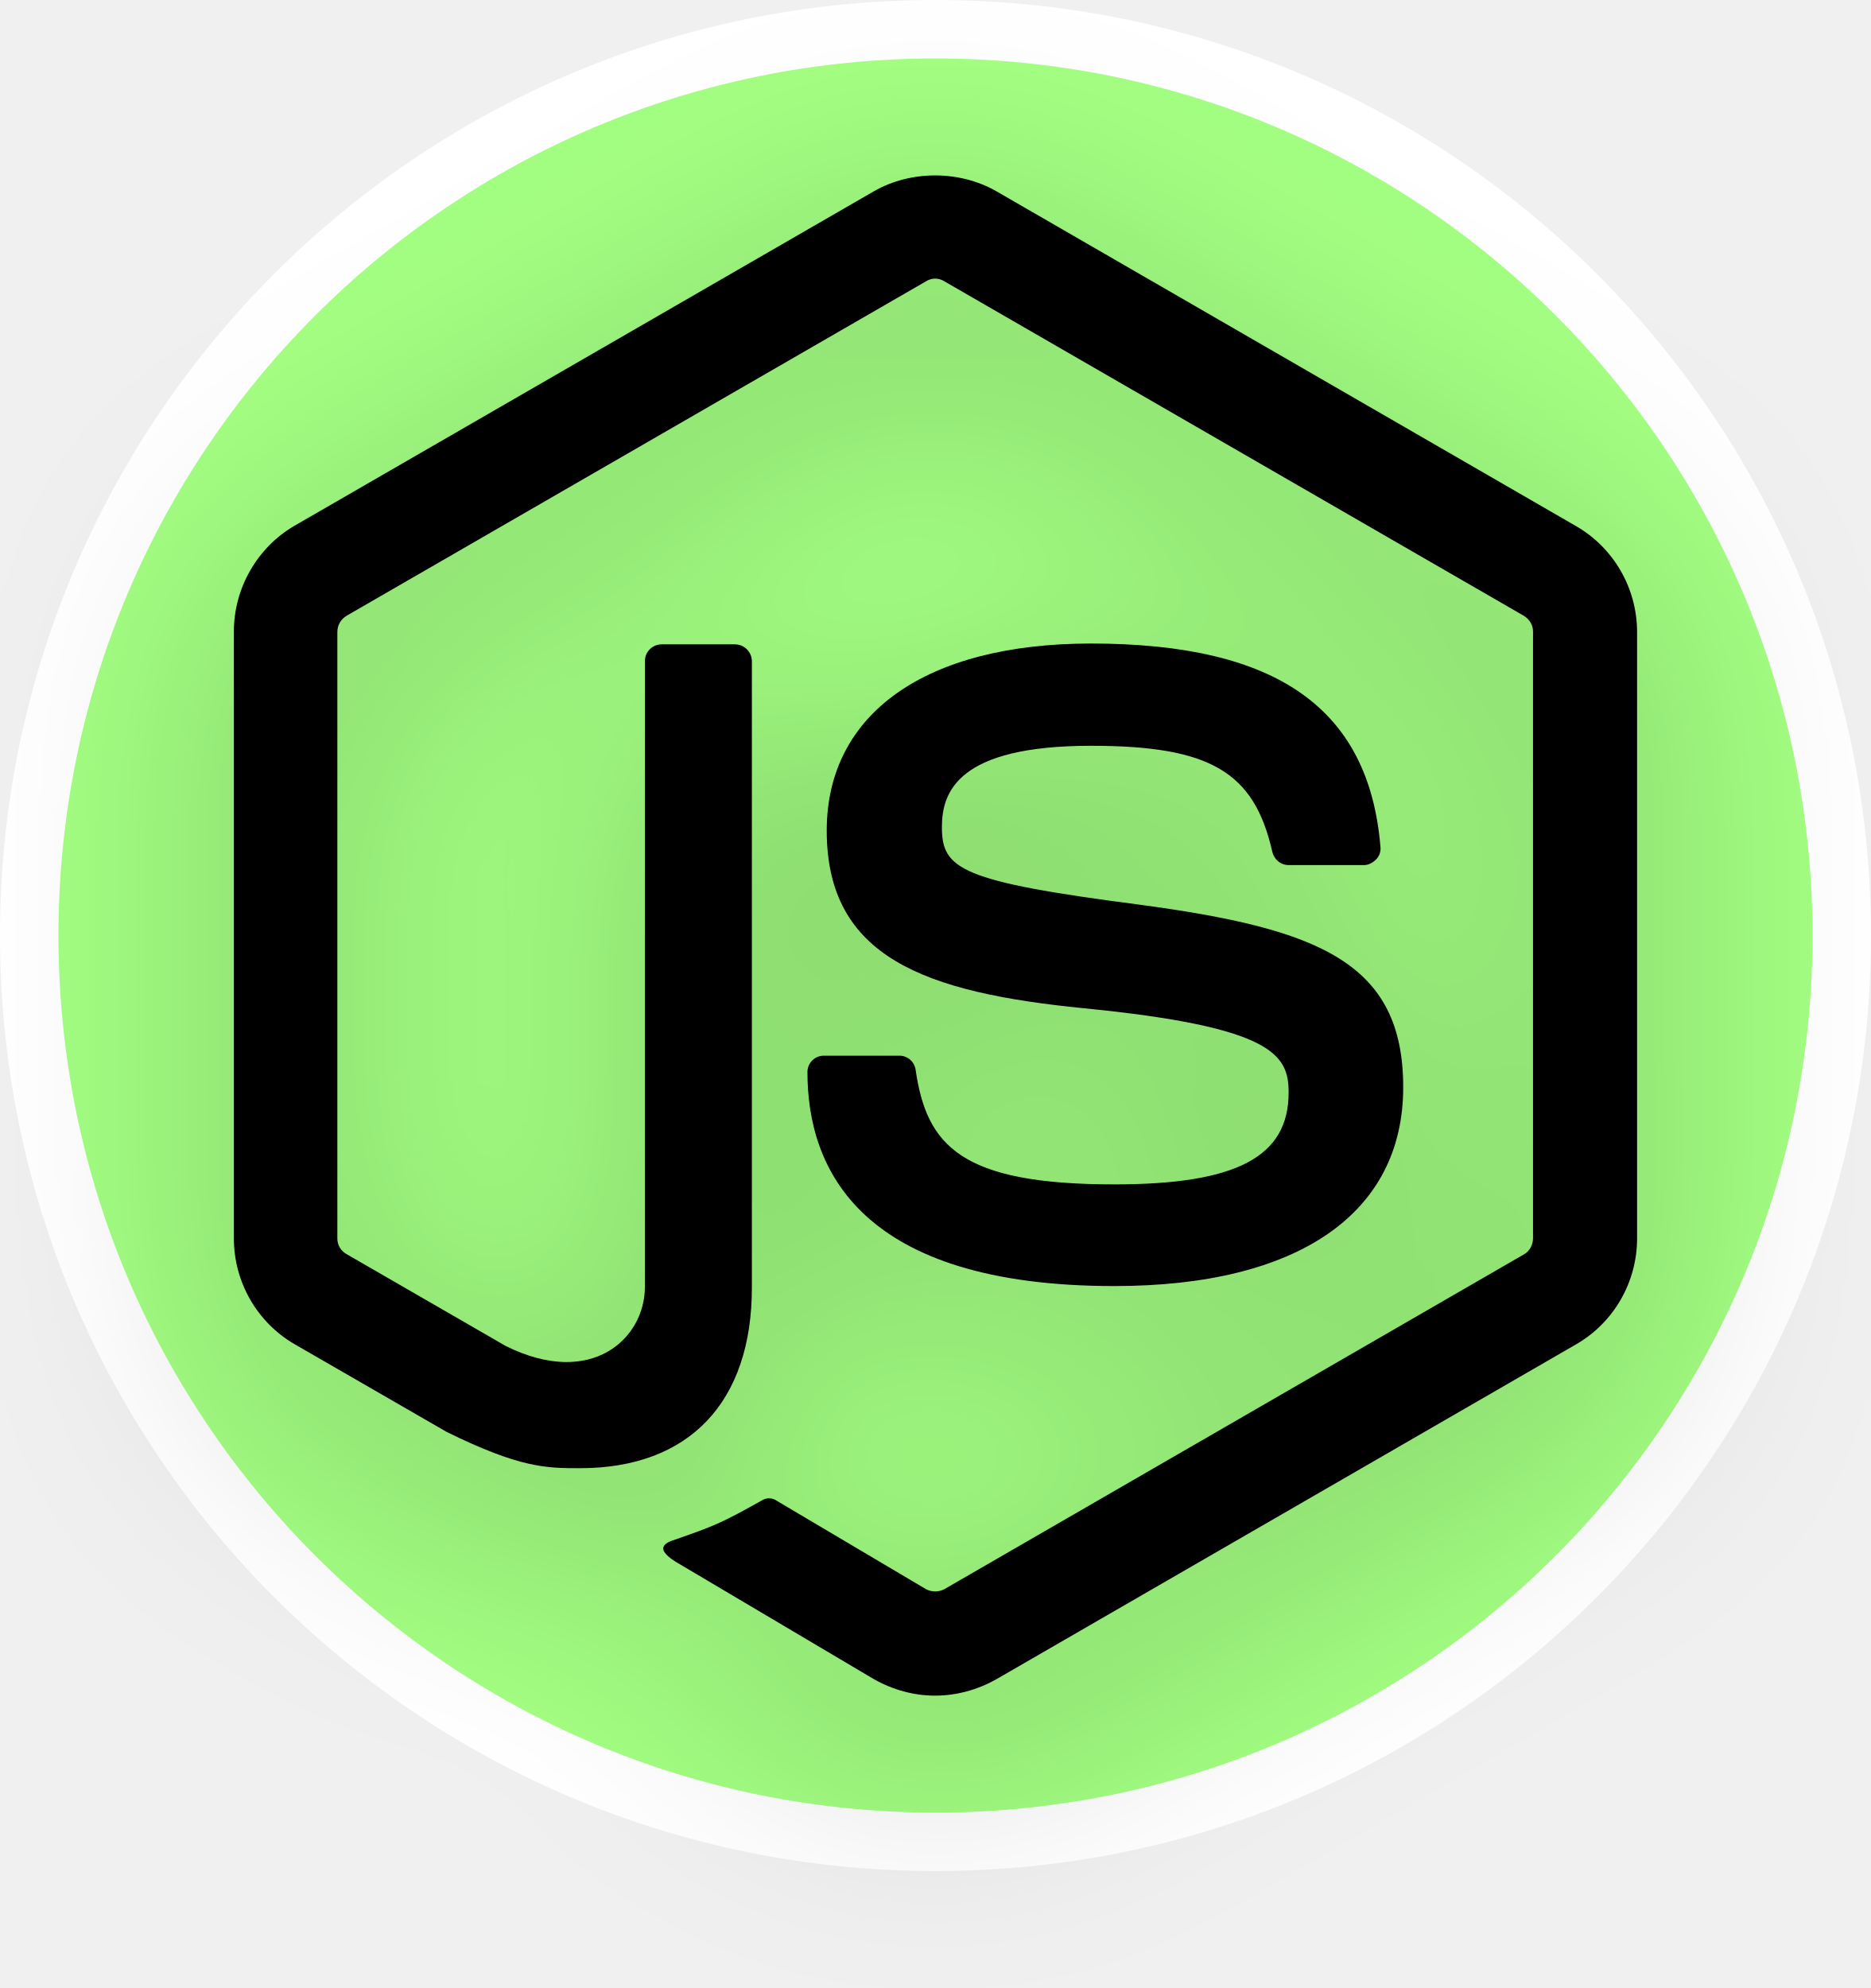
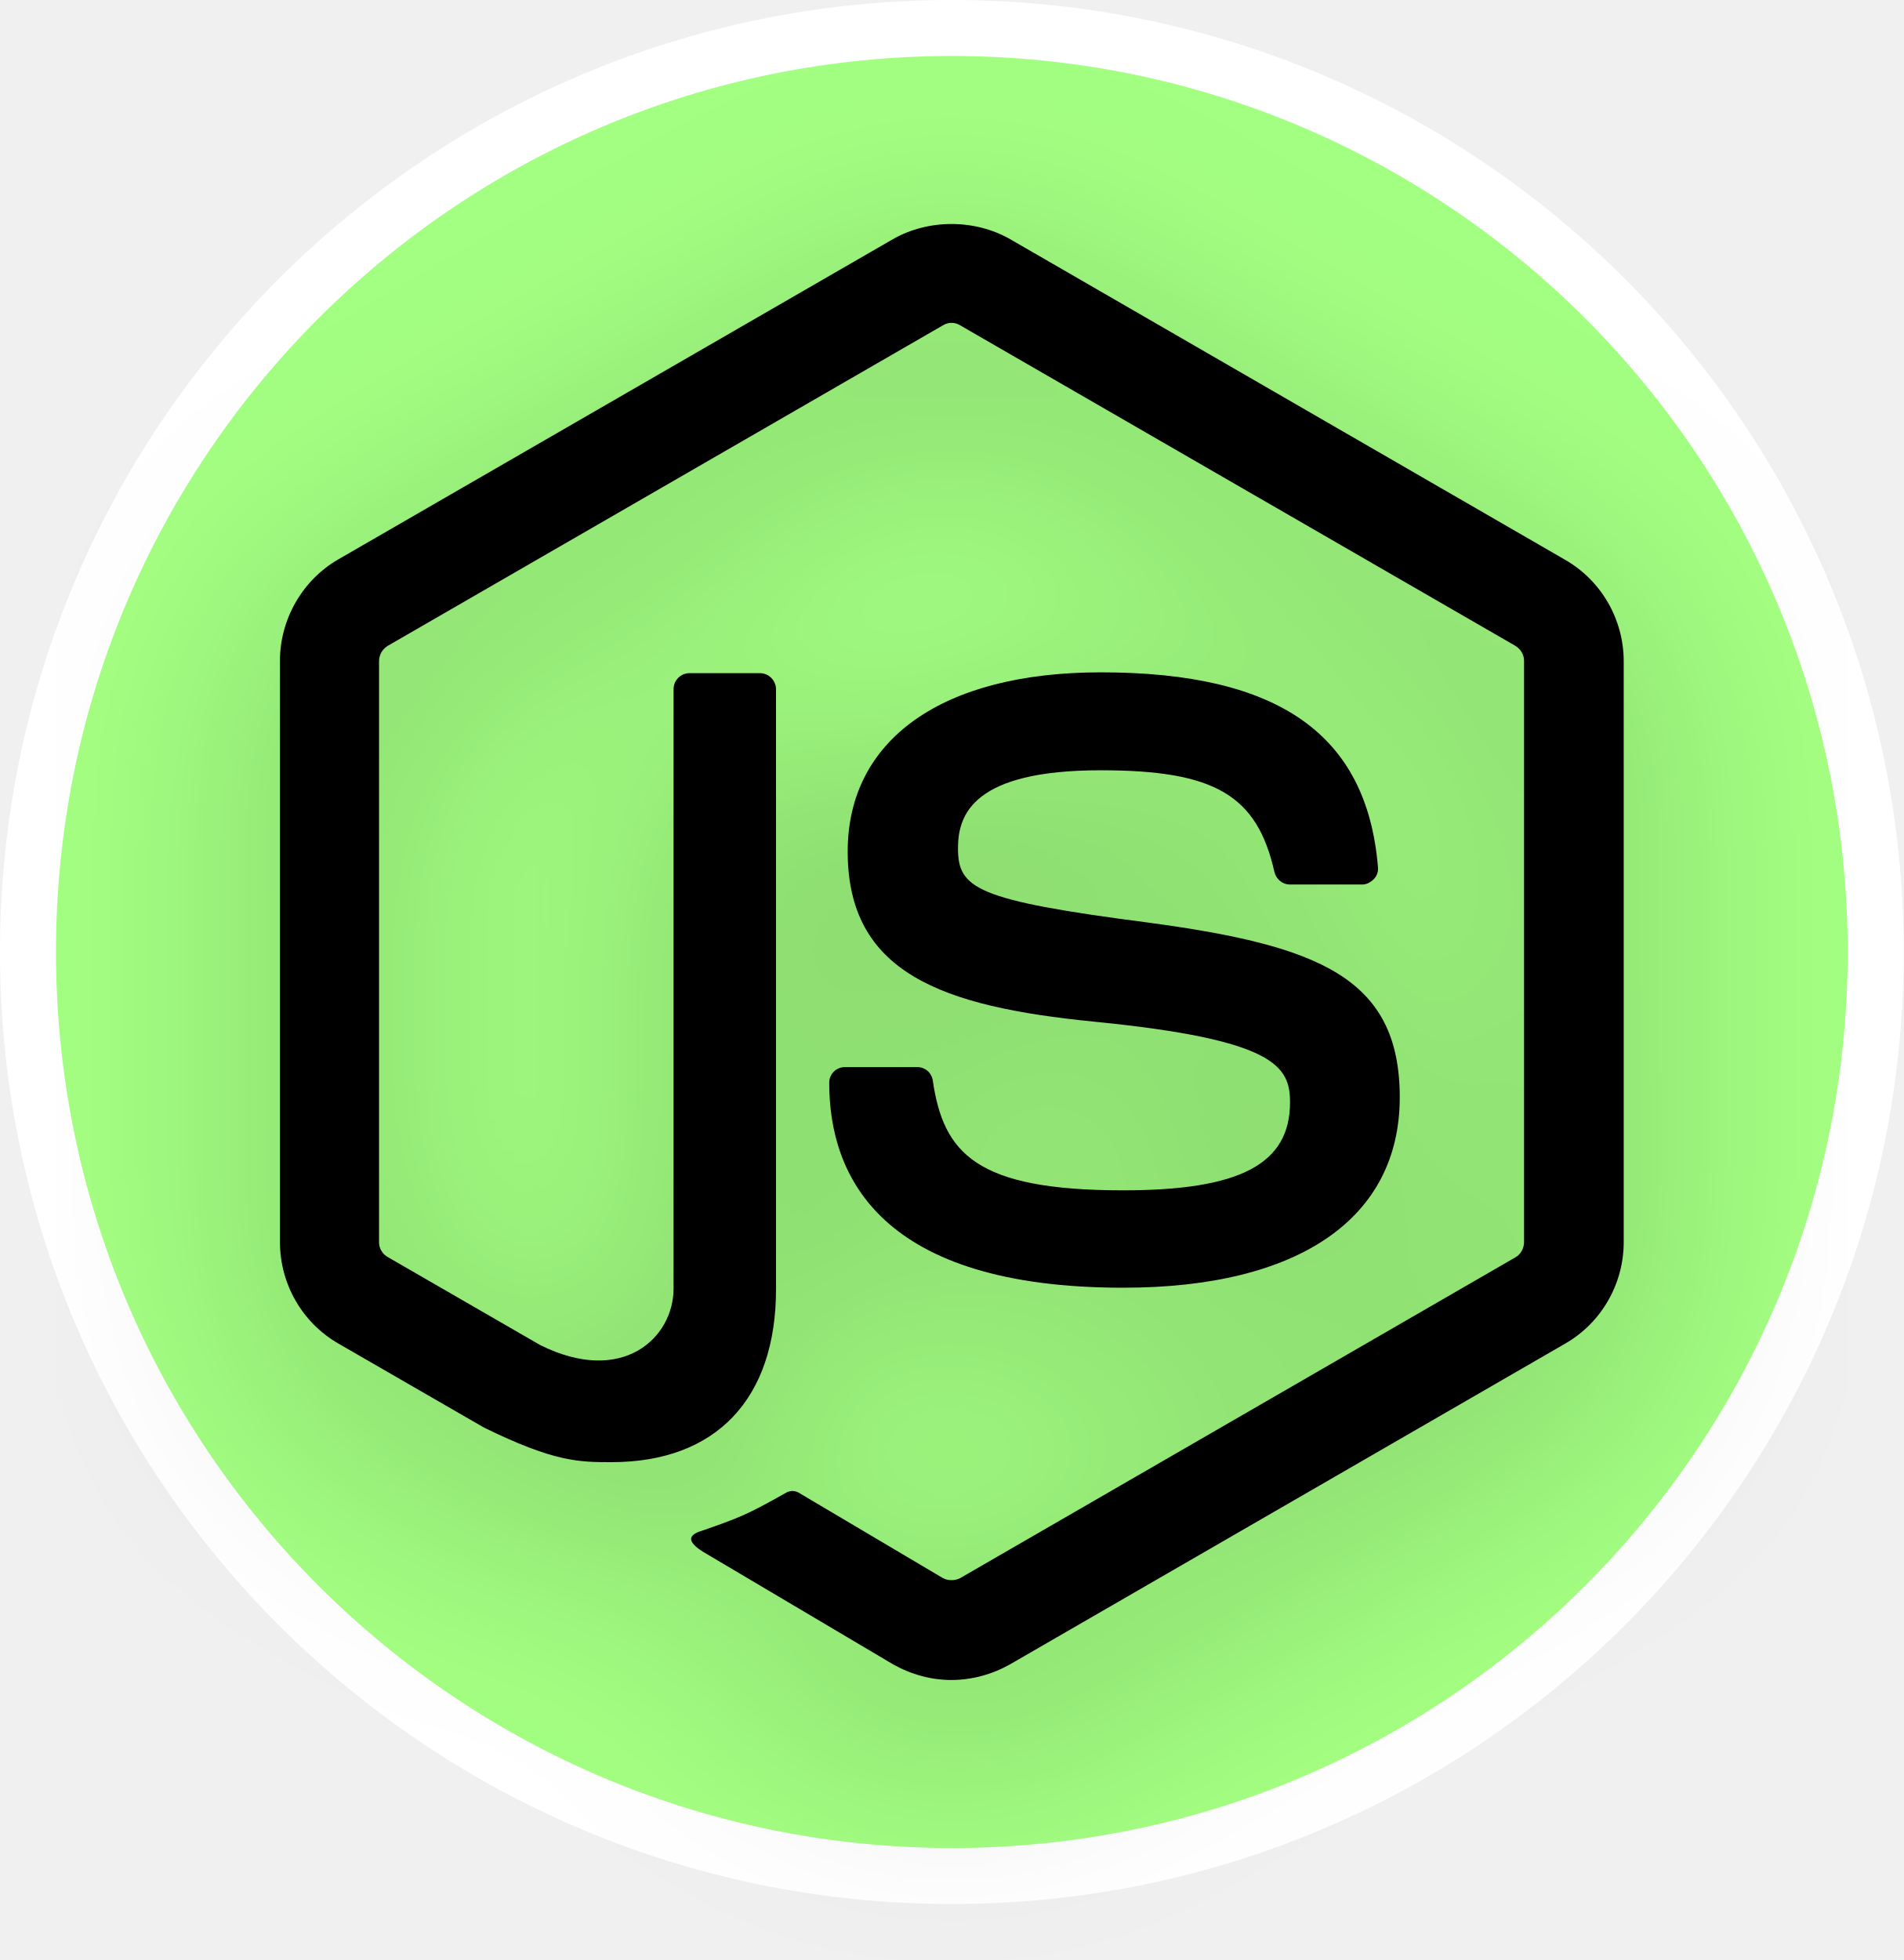
- <svg xmlns="http://www.w3.org/2000/svg" width="32" height="34" viewBox="0 0 32 34" fill="none">
-   <path d="M31.5 16C31.5 24.56 24.56 31.5 16 31.5C7.44 31.5 0.5 24.56 0.5 16C0.5 7.44 7.44 0.5 16 0.5C24.56 0.5 31.5 7.44 31.5 16Z" fill="#A3FF82" stroke="white" />
+ <svg xmlns="http://www.w3.org/2000/svg" width="34" height="35" viewBox="0 0 34 35" fill="none">
+   <path d="M17 33.5C26.113 33.5 33.5 26.113 33.5 17C33.5 7.887 26.113 0.5 17 0.5C7.887 0.5 0.5 7.887 0.5 17C0.5 26.113 7.887 33.5 17 33.5Z" fill="#A3FF82" stroke="white" />
  <g filter="url(#filter0_d)">
-     <path d="M15.994 3C15.629 3 15.264 3.09 14.949 3.27L5.04 8.99C4.4 9.36 4 10.06 4 10.8V21.18C4 21.93 4.4 22.62 5.04 22.99L7.64 24.49C8.9 25.11 9.35 25.11 9.92 25.11C11.79 25.11 12.86 23.98 12.86 22.02V11.31C12.86 11.233 12.829 11.159 12.775 11.105C12.721 11.051 12.647 11.02 12.57 11.02H11.32C11.282 11.02 11.244 11.027 11.208 11.041C11.173 11.055 11.141 11.077 11.114 11.104C11.087 11.131 11.065 11.163 11.051 11.198C11.037 11.234 11.03 11.272 11.03 11.31V22.01C11.03 22.89 10.12 23.75 8.65 23.02L5.93 21.45C5.881 21.424 5.841 21.385 5.812 21.337C5.784 21.29 5.769 21.235 5.77 21.18V10.81C5.77 10.69 5.83 10.59 5.93 10.53L15.84 4.81C15.886 4.781 15.94 4.765 15.995 4.765C16.05 4.765 16.104 4.781 16.15 4.81L26.06 10.53C26.16 10.59 26.22 10.69 26.22 10.8V21.18C26.22 21.29 26.16 21.4 26.07 21.45L16.15 27.18C16.102 27.205 16.049 27.217 15.995 27.217C15.941 27.217 15.888 27.205 15.84 27.18L13.29 25.67C13.256 25.645 13.215 25.63 13.173 25.626C13.13 25.622 13.088 25.631 13.05 25.65C12.34 26.05 12.21 26.1 11.55 26.33C11.39 26.38 11.14 26.48 11.64 26.76L14.95 28.72C15.27 28.9 15.63 29 15.99 29C16.36 29 16.72 28.9 17.04 28.72L26.96 22.99C27.6 22.62 28 21.93 28 21.18V10.81C28 10.06 27.6 9.37 26.96 9L17.04 3.27C16.724 3.09 16.36 3 15.994 3ZM18.66 11.006C15.83 11.006 14.14 12.206 14.14 14.206C14.14 16.376 15.82 16.974 18.54 17.244C21.79 17.564 22.04 18.046 22.04 18.686C22.04 19.786 21.15 20.256 19.06 20.256C16.43 20.256 15.85 19.595 15.66 18.295C15.65 18.228 15.617 18.166 15.565 18.122C15.514 18.078 15.448 18.054 15.38 18.055H14.09C14.016 18.055 13.944 18.084 13.892 18.137C13.839 18.189 13.81 18.261 13.81 18.335C13.81 20.005 14.72 21.995 19.06 21.995C22.2 21.995 24 20.755 24 18.595C24 16.455 22.55 15.885 19.51 15.475C16.42 15.075 16.11 14.865 16.11 14.145C16.11 13.545 16.38 12.755 18.66 12.755C20.69 12.755 21.45 13.195 21.76 14.565C21.79 14.695 21.9 14.795 22.04 14.795H23.33C23.41 14.795 23.48 14.755 23.54 14.695C23.567 14.666 23.588 14.631 23.6 14.593C23.612 14.555 23.615 14.515 23.61 14.475C23.41 12.115 21.84 11.006 18.66 11.006Z" fill="black" />
+     <path d="M16.994 4C16.629 4 16.264 4.09 15.949 4.27L6.04 9.99C5.4 10.36 5 11.06 5 11.8V22.18C5 22.93 5.4 23.62 6.04 23.99L8.64 25.49C9.9 26.11 10.35 26.11 10.92 26.11C12.79 26.11 13.86 24.98 13.86 23.02V12.31C13.86 12.233 13.829 12.159 13.775 12.105C13.721 12.051 13.647 12.02 13.57 12.02H12.32C12.282 12.02 12.244 12.027 12.208 12.041C12.173 12.055 12.141 12.077 12.114 12.104C12.087 12.131 12.065 12.163 12.051 12.198C12.037 12.234 12.03 12.272 12.03 12.31V23.01C12.03 23.89 11.12 24.75 9.65 24.02L6.93 22.45C6.881 22.424 6.841 22.385 6.812 22.337C6.784 22.29 6.769 22.235 6.77 22.18V11.81C6.77 11.69 6.83 11.59 6.93 11.53L16.84 5.81C16.886 5.781 16.94 5.765 16.995 5.765C17.05 5.765 17.104 5.781 17.15 5.81L27.06 11.53C27.16 11.59 27.22 11.69 27.22 11.8V22.18C27.22 22.29 27.16 22.4 27.07 22.45L17.15 28.18C17.102 28.205 17.049 28.217 16.995 28.217C16.941 28.217 16.888 28.205 16.84 28.18L14.29 26.67C14.256 26.645 14.215 26.63 14.173 26.626C14.13 26.622 14.088 26.631 14.05 26.65C13.34 27.05 13.21 27.1 12.55 27.33C12.39 27.38 12.14 27.48 12.64 27.76L15.95 29.72C16.27 29.9 16.63 30 16.99 30C17.36 30 17.72 29.9 18.04 29.72L27.96 23.99C28.6 23.62 29 22.93 29 22.18V11.81C29 11.06 28.6 10.37 27.96 10L18.04 4.27C17.724 4.09 17.36 4 16.994 4ZM19.66 12.006C16.83 12.006 15.14 13.206 15.14 15.206C15.14 17.376 16.82 17.974 19.54 18.244C22.79 18.564 23.04 19.046 23.04 19.686C23.04 20.786 22.15 21.256 20.06 21.256C17.43 21.256 16.85 20.595 16.66 19.295C16.65 19.228 16.617 19.166 16.565 19.122C16.514 19.078 16.448 19.054 16.38 19.055H15.09C15.016 19.055 14.944 19.084 14.892 19.137C14.839 19.189 14.81 19.261 14.81 19.335C14.81 21.005 15.72 22.995 20.06 22.995C23.2 22.995 25 21.755 25 19.595C25 17.455 23.55 16.885 20.51 16.475C17.42 16.075 17.11 15.865 17.11 15.145C17.11 14.545 17.38 13.755 19.66 13.755C21.69 13.755 22.45 14.195 22.76 15.565C22.79 15.695 22.9 15.795 23.04 15.795H24.33C24.41 15.795 24.48 15.755 24.54 15.695C24.567 15.666 24.588 15.631 24.6 15.593C24.612 15.555 24.615 15.515 24.61 15.475C24.41 13.115 22.84 12.006 19.66 12.006Z" fill="black" />
  </g>
  <defs>
-     <filter id="filter0_d" x="0" y="0" width="32" height="34" filterUnits="userSpaceOnUse" color-interpolation-filters="sRGB">
+     <filter id="filter0_d" x="1" y="1" width="32" height="34" filterUnits="userSpaceOnUse" color-interpolation-filters="sRGB">
      <feFlood flood-opacity="0" result="BackgroundImageFix" />
      <feColorMatrix in="SourceAlpha" type="matrix" values="0 0 0 0 0 0 0 0 0 0 0 0 0 0 0 0 0 0 127 0" />
      <feOffset dy="1" />
      <feGaussianBlur stdDeviation="2" />
      <feColorMatrix type="matrix" values="0 0 0 0 0 0 0 0 0 0 0 0 0 0 0 0 0 0 0.25 0" />
      <feBlend mode="normal" in2="BackgroundImageFix" result="effect1_dropShadow" />
      <feBlend mode="normal" in="SourceGraphic" in2="effect1_dropShadow" result="shape" />
    </filter>
  </defs>
</svg>
